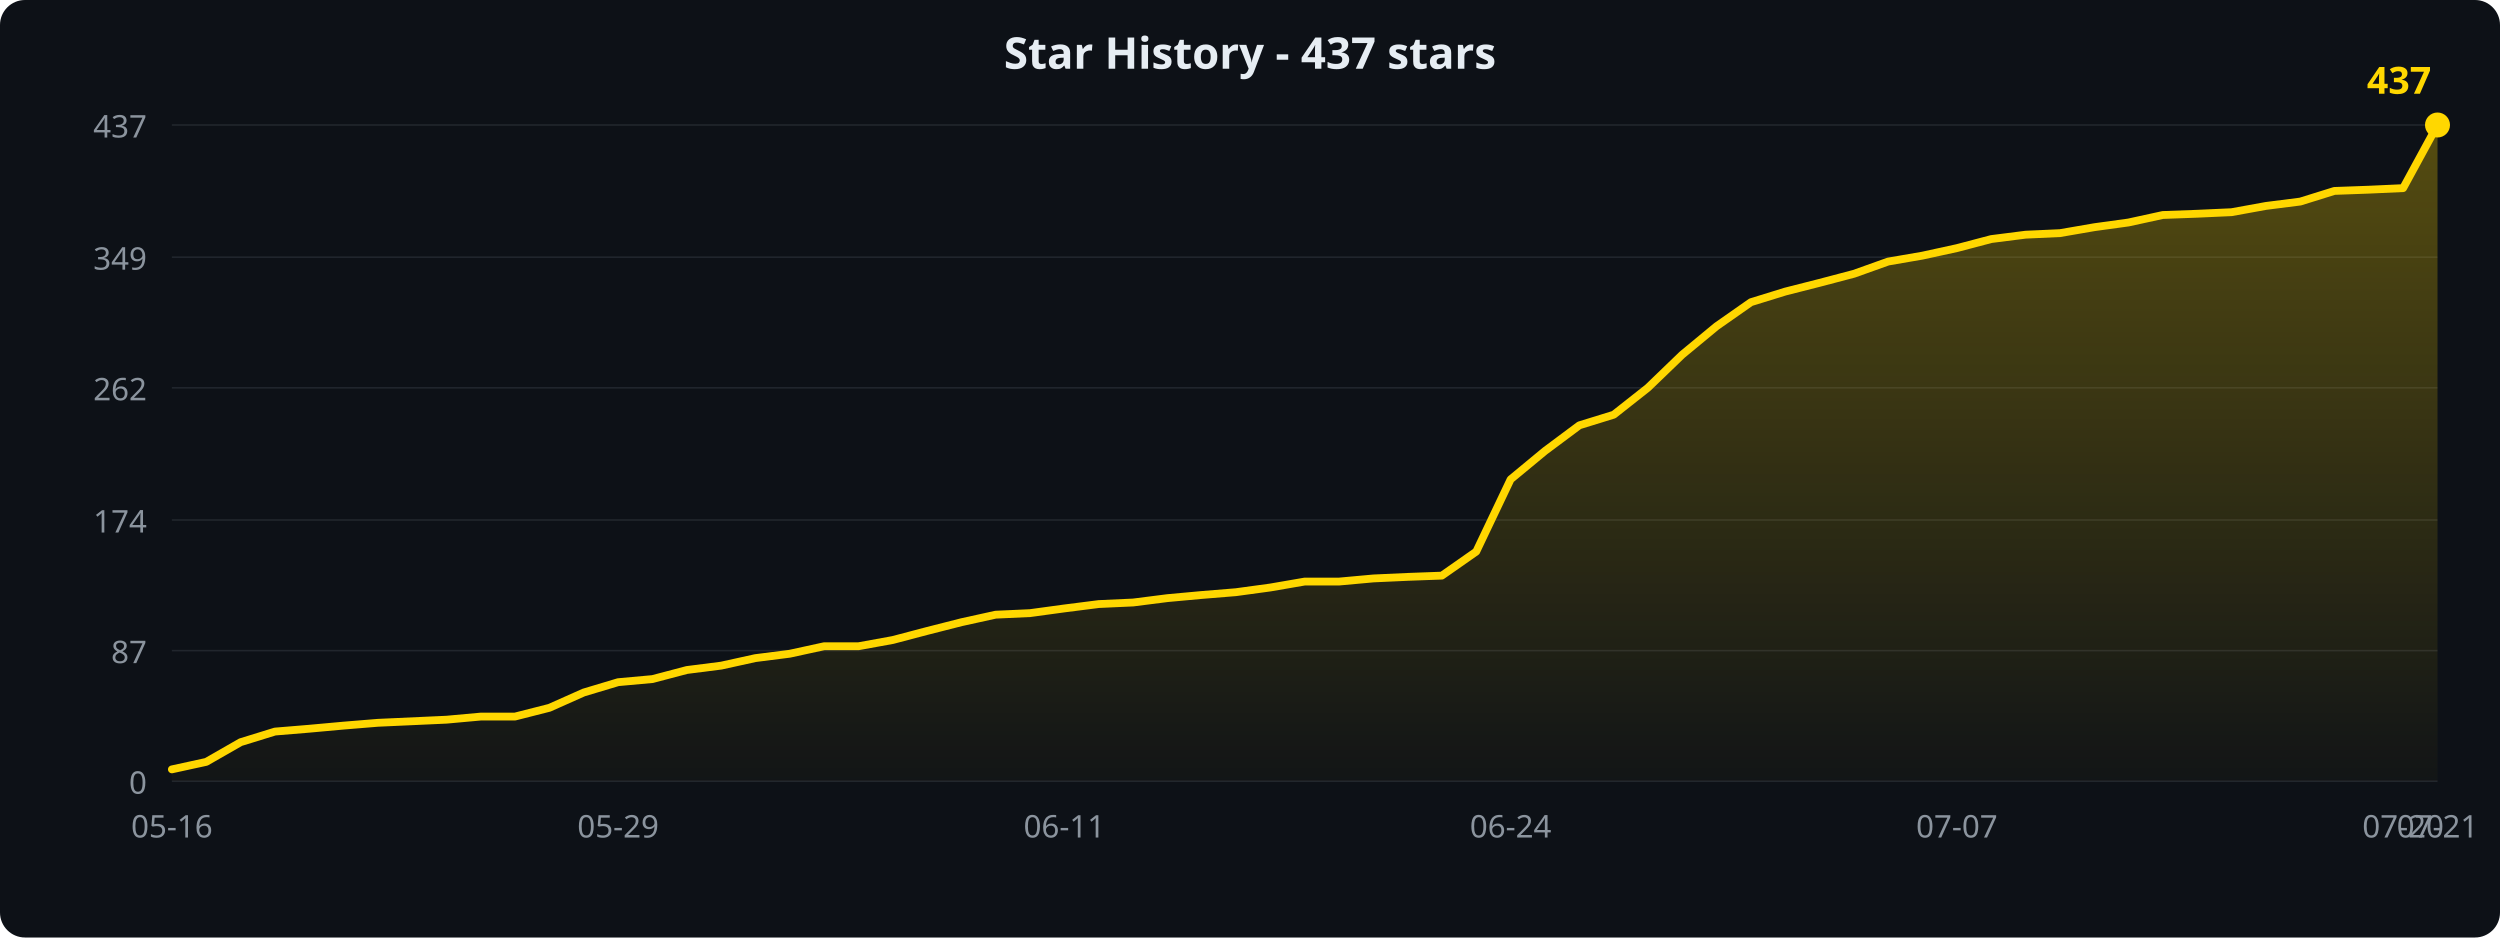
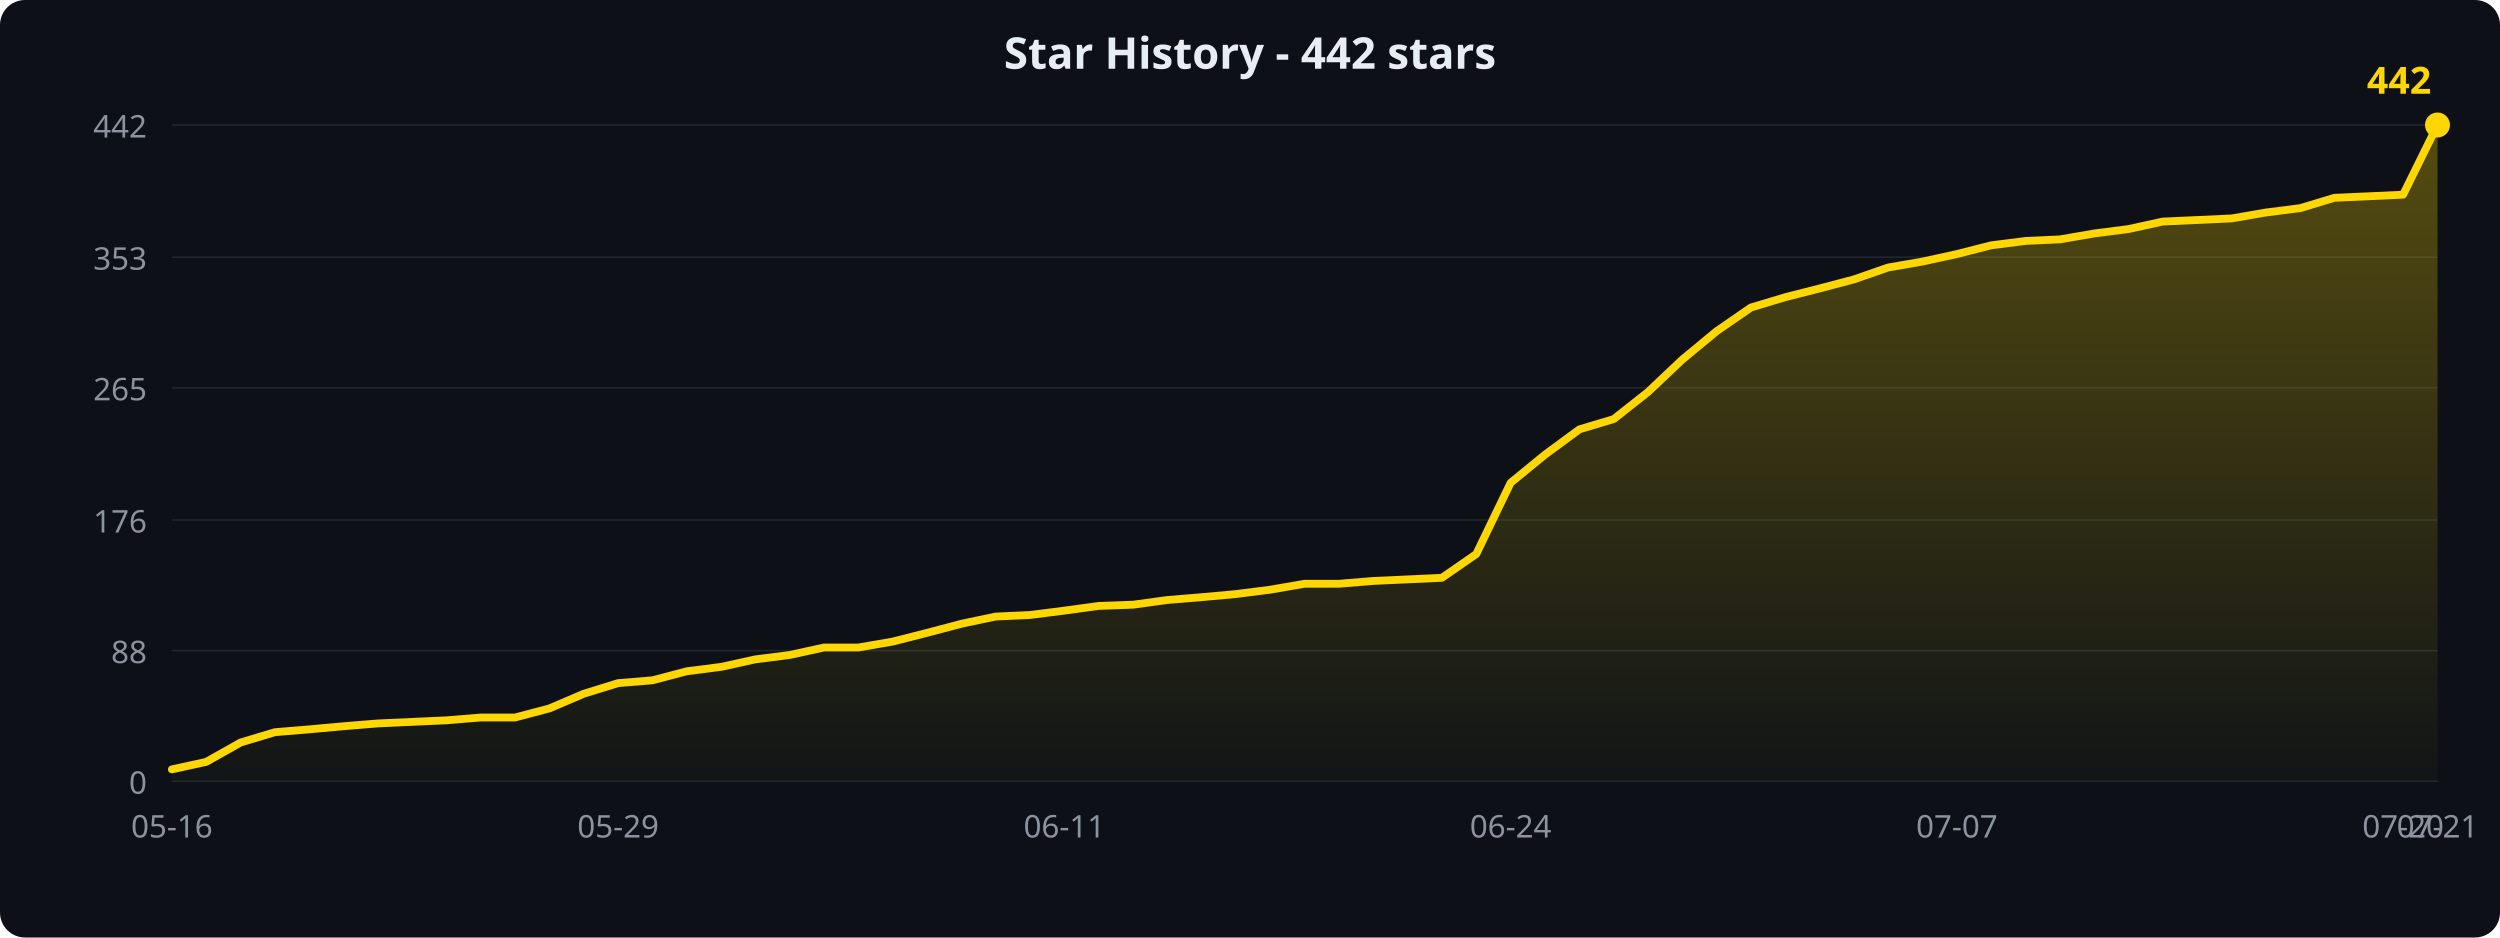
<svg xmlns="http://www.w3.org/2000/svg" viewBox="0 0 800 300" width="800" height="300">
  <defs>
    <linearGradient id="fill" x1="0" y1="0" x2="0" y2="1">
      <stop offset="0%" stop-color="#FFD700" stop-opacity="0.3" />
      <stop offset="100%" stop-color="#FFD700" stop-opacity="0.02" />
    </linearGradient>
  </defs>
  <rect width="800" height="300" rx="8" fill="#0d1117" />
  <text x="400.0" y="22" text-anchor="middle" fill="#e6edf3" font-family="system-ui,sans-serif" font-size="14" font-weight="600">
-     Star History - 437 stars
+     Star History - 442 stars
  </text>
  <line x1="55" y1="250.0" x2="780" y2="250.0" stroke="#21262d" stroke-width="0.5" />
  <text x="47" y="254.0" text-anchor="end" fill="#8b949e" font-family="system-ui,sans-serif" font-size="10">0</text>
  <line x1="55" y1="208.2" x2="780" y2="208.2" stroke="#21262d" stroke-width="0.5" />
-   <text x="47" y="212.2" text-anchor="end" fill="#8b949e" font-family="system-ui,sans-serif" font-size="10">87</text>
+   <text x="47" y="212.2" text-anchor="end" fill="#8b949e" font-family="system-ui,sans-serif" font-size="10">88</text>
  <line x1="55" y1="166.4" x2="780" y2="166.4" stroke="#21262d" stroke-width="0.5" />
-   <text x="47" y="170.4" text-anchor="end" fill="#8b949e" font-family="system-ui,sans-serif" font-size="10">174</text>
+   <text x="47" y="170.4" text-anchor="end" fill="#8b949e" font-family="system-ui,sans-serif" font-size="10">176</text>
  <line x1="55" y1="124.1" x2="780" y2="124.1" stroke="#21262d" stroke-width="0.5" />
-   <text x="47" y="128.1" text-anchor="end" fill="#8b949e" font-family="system-ui,sans-serif" font-size="10">262</text>
+   <text x="47" y="128.1" text-anchor="end" fill="#8b949e" font-family="system-ui,sans-serif" font-size="10">265</text>
  <line x1="55" y1="82.3" x2="780" y2="82.3" stroke="#21262d" stroke-width="0.5" />
-   <text x="47" y="86.3" text-anchor="end" fill="#8b949e" font-family="system-ui,sans-serif" font-size="10">349</text>
+   <text x="47" y="86.3" text-anchor="end" fill="#8b949e" font-family="system-ui,sans-serif" font-size="10">353</text>
  <line x1="55" y1="40.0" x2="780" y2="40.0" stroke="#21262d" stroke-width="0.5" />
-   <text x="47" y="44.0" text-anchor="end" fill="#8b949e" font-family="system-ui,sans-serif" font-size="10">437</text>
-   <polygon points="55.0,246.2 66.0,243.8 77.0,237.5 88.0,234.1 98.9,233.2 109.9,232.2 120.9,231.3 131.9,230.8 142.9,230.3 153.9,229.3 164.8,229.3 175.8,226.5 186.8,221.6 197.8,218.3 208.8,217.3 219.8,214.4 230.8,213.0 241.7,210.6 252.7,209.2 263.7,206.8 274.7,206.8 285.7,204.8 296.7,201.9 307.7,199.1 318.6,196.7 329.6,196.2 340.6,194.7 351.6,193.3 362.6,192.8 373.6,191.4 384.5,190.4 395.5,189.5 406.5,188.0 417.5,186.1 428.5,186.1 439.5,185.1 450.5,184.6 461.4,184.2 472.4,176.5 483.4,153.4 494.4,144.3 505.4,136.1 516.4,132.7 527.3,124.1 538.3,113.5 549.3,104.4 560.3,96.7 571.3,93.3 582.3,90.5 593.3,87.6 604.2,83.7 615.2,81.8 626.2,79.4 637.2,76.5 648.2,75.1 659.2,74.6 670.2,72.7 681.1,71.2 692.1,68.8 703.1,68.4 714.1,67.9 725.1,65.9 736.1,64.5 747.0,61.1 758.0,60.7 769.0,60.2 780.0,40.0 780.0,250.0 55.0,250.0" fill="url(#fill)" />
-   <polyline points="55.0,246.2 66.0,243.8 77.0,237.5 88.0,234.1 98.9,233.2 109.9,232.2 120.9,231.3 131.9,230.8 142.9,230.3 153.9,229.3 164.8,229.3 175.8,226.5 186.8,221.6 197.8,218.3 208.8,217.3 219.8,214.4 230.8,213.0 241.7,210.6 252.7,209.2 263.7,206.8 274.7,206.8 285.7,204.8 296.7,201.9 307.7,199.1 318.6,196.7 329.6,196.2 340.6,194.7 351.6,193.3 362.6,192.8 373.6,191.4 384.5,190.4 395.5,189.5 406.5,188.0 417.5,186.1 428.5,186.1 439.5,185.1 450.5,184.6 461.4,184.2 472.4,176.5 483.4,153.4 494.4,144.3 505.4,136.1 516.4,132.7 527.3,124.1 538.3,113.5 549.3,104.4 560.3,96.7 571.3,93.3 582.3,90.5 593.3,87.6 604.2,83.7 615.2,81.8 626.2,79.4 637.2,76.5 648.2,75.1 659.2,74.6 670.2,72.7 681.1,71.2 692.1,68.8 703.1,68.4 714.1,67.9 725.1,65.9 736.1,64.5 747.0,61.1 758.0,60.7 769.0,60.2 780.0,40.0" fill="none" stroke="#FFD700" stroke-width="2.5" stroke-linejoin="round" stroke-linecap="round" />
+   <text x="47" y="44.0" text-anchor="end" fill="#8b949e" font-family="system-ui,sans-serif" font-size="10">442</text>
+   <polygon points="55.0,246.2 66.0,243.8 77.0,237.6 88.0,234.3 98.9,233.4 109.9,232.4 120.9,231.5 131.9,231.0 142.9,230.5 153.9,229.6 164.8,229.6 175.8,226.7 186.8,222.0 197.8,218.6 208.8,217.7 219.8,214.8 230.8,213.4 241.7,211.0 252.7,209.6 263.7,207.2 274.7,207.2 285.7,205.3 296.7,202.5 307.7,199.6 318.6,197.3 329.6,196.8 340.6,195.4 351.6,193.9 362.6,193.5 373.6,192.0 384.5,191.1 395.5,190.1 406.5,188.7 417.5,186.8 428.5,186.8 439.5,185.9 450.5,185.4 461.4,184.9 472.4,177.3 483.4,154.5 494.4,145.5 505.4,137.4 516.4,134.1 527.3,125.5 538.3,115.1 549.3,106.0 560.3,98.4 571.3,95.1 582.3,92.3 593.3,89.4 604.2,85.6 615.2,83.7 626.2,81.3 637.2,78.5 648.2,77.1 659.2,76.6 670.2,74.7 681.1,73.3 692.1,70.9 703.1,70.4 714.1,69.9 725.1,68.0 736.1,66.6 747.0,63.3 758.0,62.8 769.0,62.3 780.0,40.0 780.0,250.0 55.0,250.0" fill="url(#fill)" />
+   <polyline points="55.0,246.2 66.0,243.8 77.0,237.6 88.0,234.3 98.9,233.4 109.9,232.4 120.9,231.5 131.9,231.0 142.9,230.5 153.9,229.6 164.8,229.6 175.8,226.7 186.8,222.0 197.8,218.6 208.8,217.7 219.8,214.8 230.8,213.4 241.7,211.0 252.7,209.6 263.7,207.2 274.7,207.2 285.7,205.3 296.7,202.5 307.7,199.6 318.6,197.3 329.6,196.8 340.6,195.4 351.6,193.9 362.6,193.5 373.6,192.0 384.5,191.1 395.5,190.1 406.5,188.7 417.5,186.8 428.5,186.8 439.5,185.9 450.5,185.4 461.4,184.9 472.4,177.3 483.4,154.5 494.4,145.5 505.4,137.4 516.4,134.1 527.3,125.5 538.3,115.1 549.3,106.0 560.3,98.4 571.3,95.1 582.3,92.3 593.3,89.4 604.2,85.6 615.2,83.7 626.2,81.3 637.2,78.5 648.2,77.1 659.2,76.6 670.2,74.7 681.1,73.3 692.1,70.9 703.1,70.4 714.1,69.9 725.1,68.0 736.1,66.6 747.0,63.3 758.0,62.8 769.0,62.3 780.0,40.0" fill="none" stroke="#FFD700" stroke-width="2.5" stroke-linejoin="round" stroke-linecap="round" />
  <text x="55.0" y="268" text-anchor="middle" fill="#8b949e" font-family="system-ui,sans-serif" font-size="10">05-16</text>
  <text x="197.8" y="268" text-anchor="middle" fill="#8b949e" font-family="system-ui,sans-serif" font-size="10">05-29</text>
  <text x="340.6" y="268" text-anchor="middle" fill="#8b949e" font-family="system-ui,sans-serif" font-size="10">06-11</text>
  <text x="483.4" y="268" text-anchor="middle" fill="#8b949e" font-family="system-ui,sans-serif" font-size="10">06-24</text>
  <text x="626.2" y="268" text-anchor="middle" fill="#8b949e" font-family="system-ui,sans-serif" font-size="10">07-07</text>
  <text x="769.0" y="268" text-anchor="middle" fill="#8b949e" font-family="system-ui,sans-serif" font-size="10">07-20</text>
  <text x="780.0" y="268" text-anchor="middle" fill="#8b949e" font-family="system-ui,sans-serif" font-size="10">07-21</text>
  <circle cx="780.0" cy="40.0" r="4" fill="#FFD700" />
-   <text x="778.0" y="30.0" text-anchor="end" fill="#FFD700" font-family="system-ui,sans-serif" font-size="12" font-weight="600">437</text>
+   <text x="778.0" y="30.0" text-anchor="end" fill="#FFD700" font-family="system-ui,sans-serif" font-size="12" font-weight="600">442</text>
</svg>
